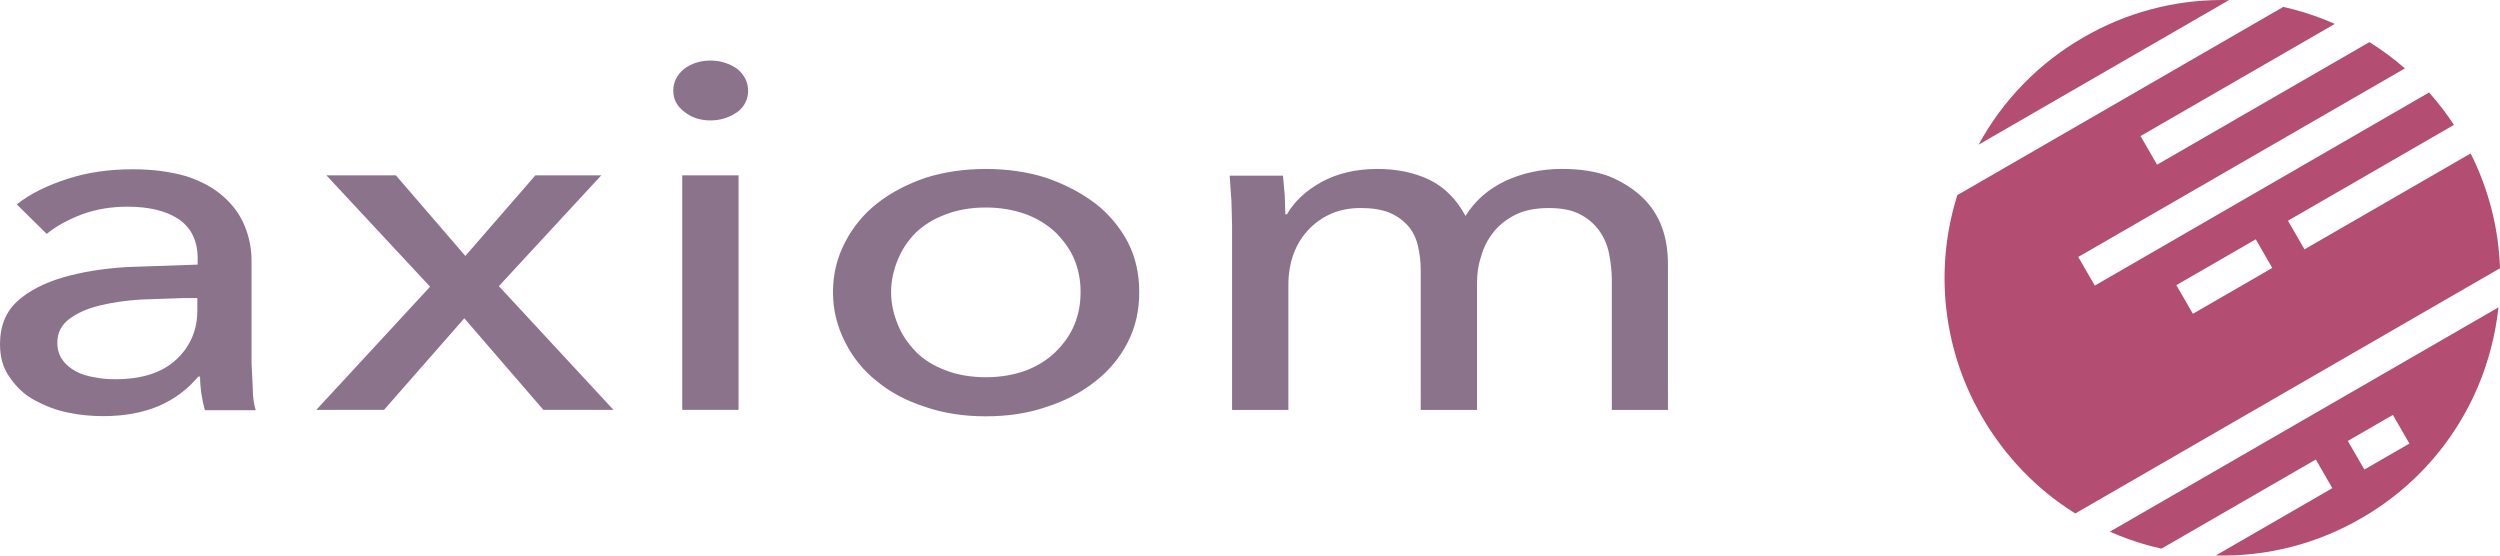
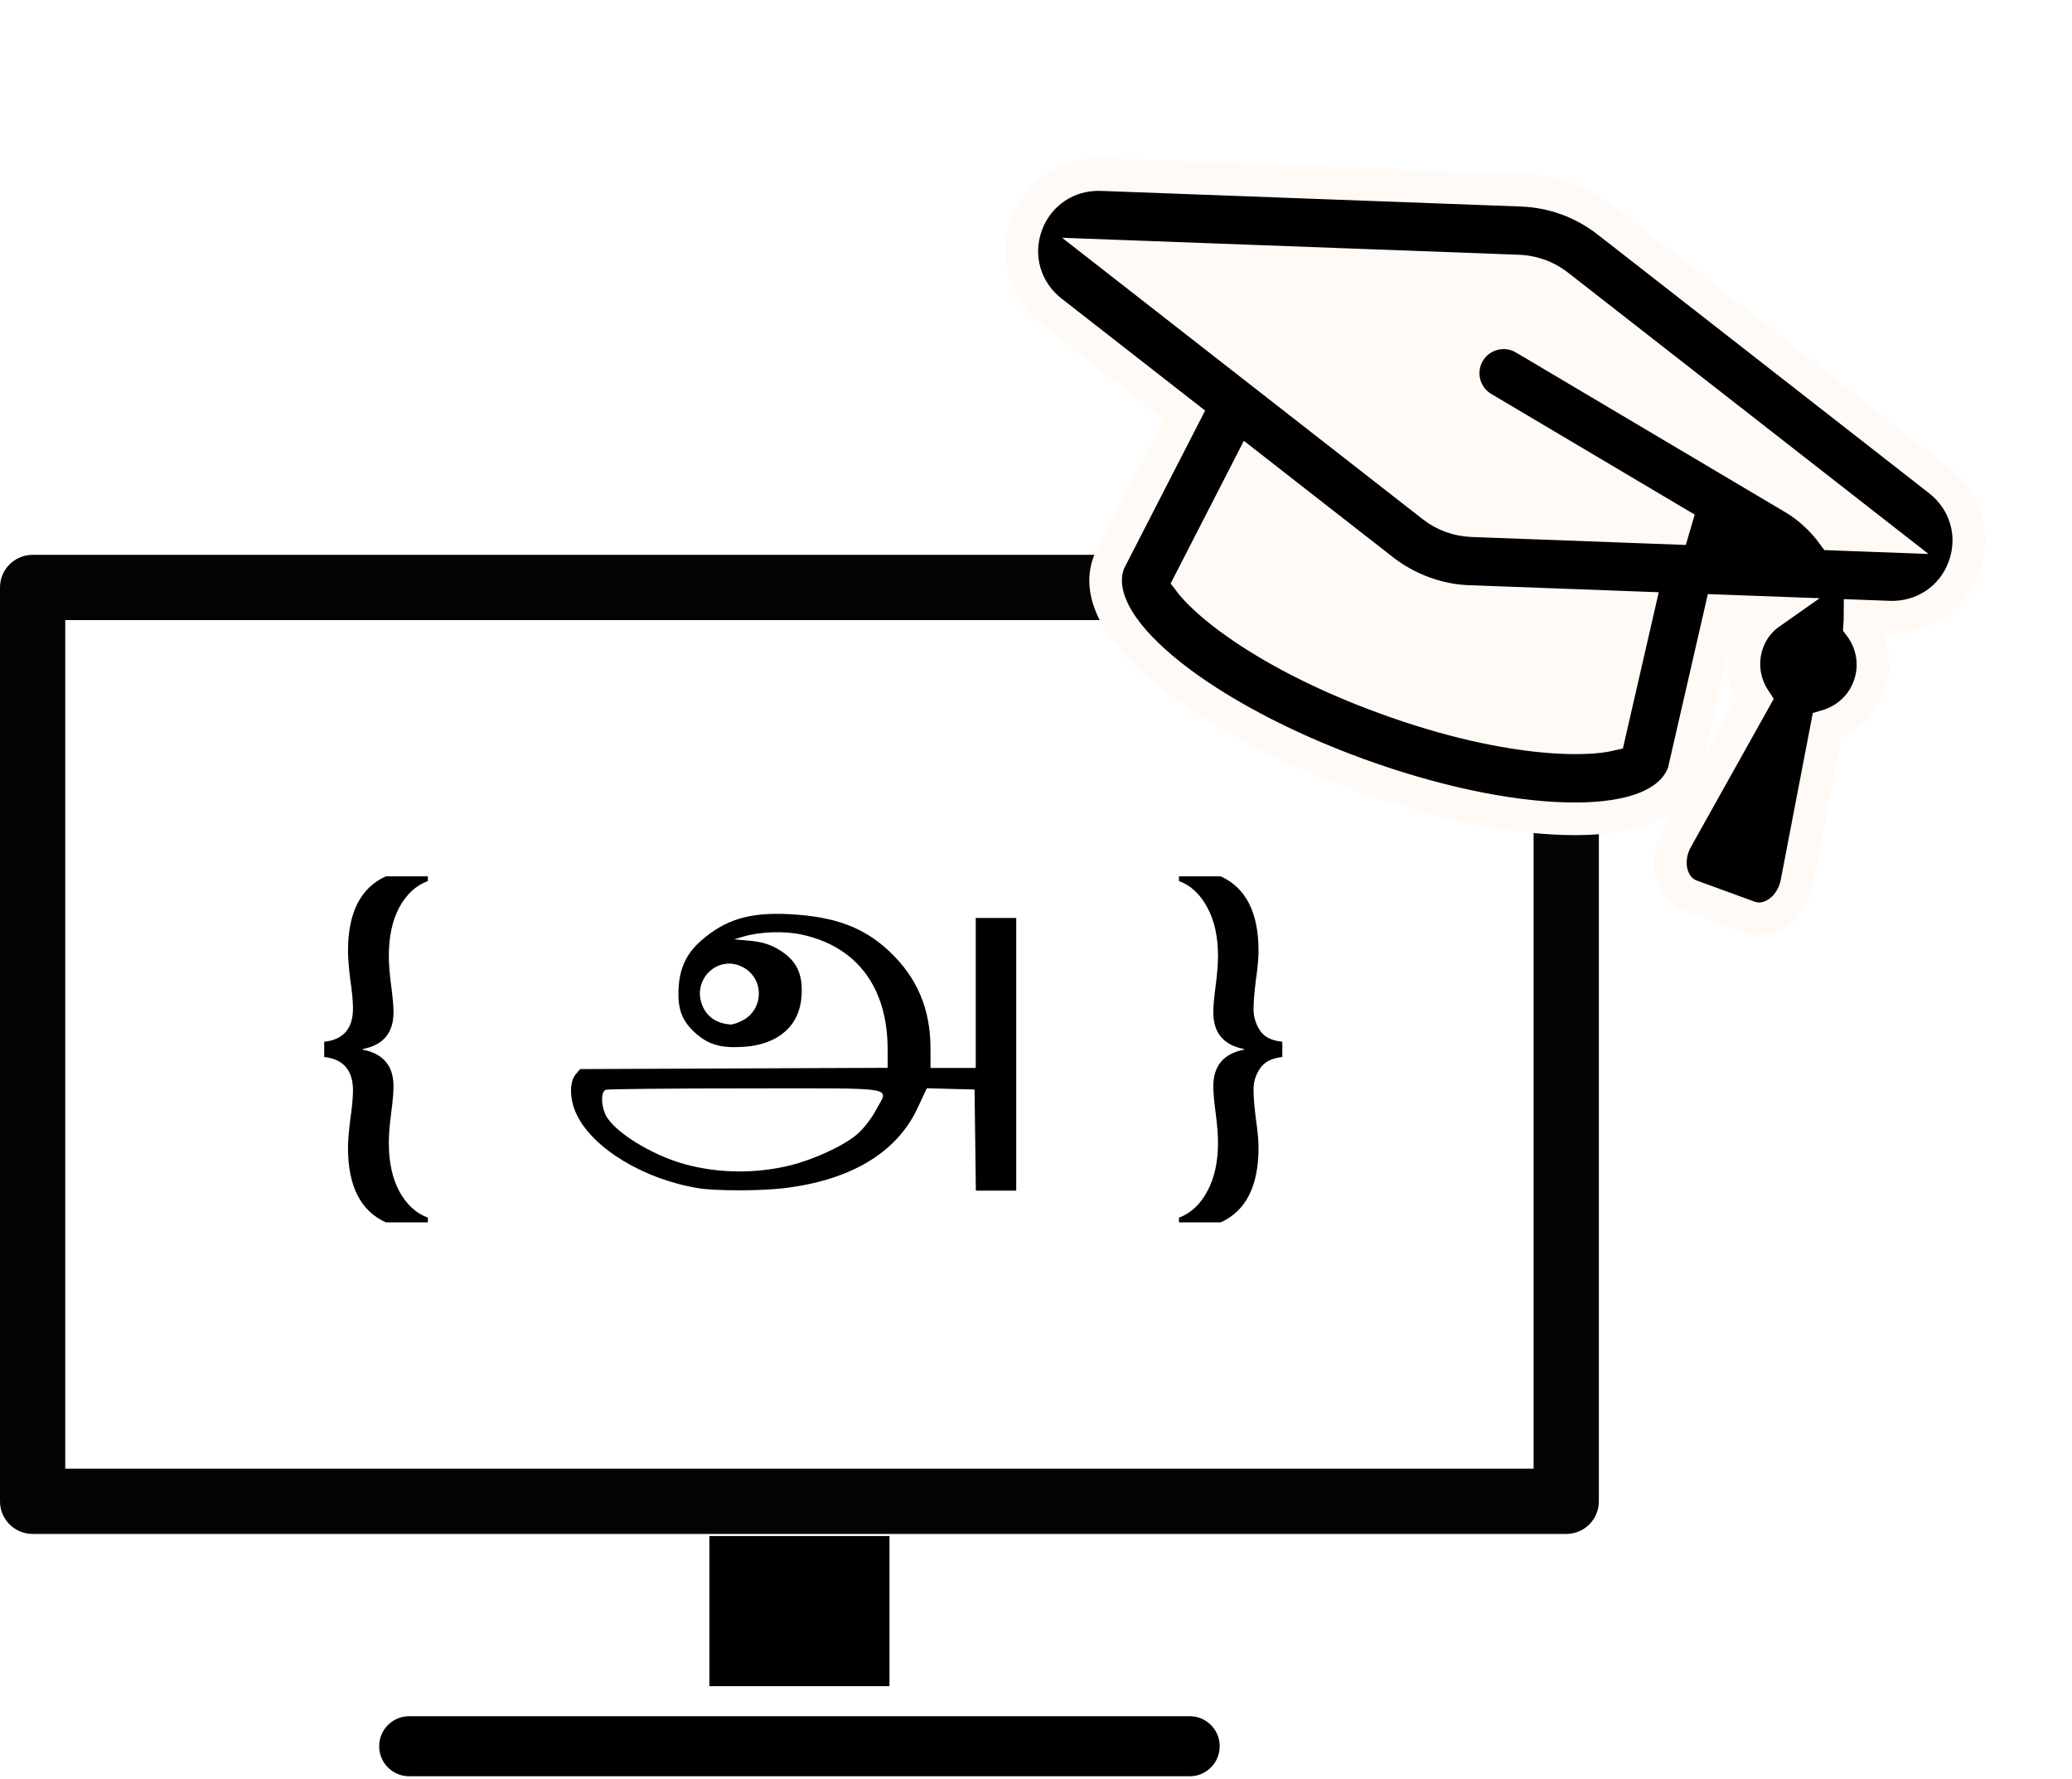
- <svg xmlns="http://www.w3.org/2000/svg" viewBox="0 0 144 32" version="1.1">
-   <style type="text/css">
-   .mark{fill:#b34d71;}
-   .word{fill:#8b738c;}
- </style>
-   <path class="mark" d="M121.527 30.625c.75.33 1.533.608 2.34.824l.63.154 8.895-5.135.952 1.65-6.717 3.878a15.89 15.89 0 0 0 8.377-2.143c3.68-2.11 6.365-5.6 7.452-9.71.215-.8.367-1.616.457-2.44l-22.386 12.923zM142.3 8.843l-9.562 5.52-.952-1.65 9.562-5.52a16.19 16.19 0 0 0-1.433-1.866L120.66 16.45l-.953-1.65 18.815-10.86c-.64-.56-1.322-1.065-2.043-1.514l-12.232 7.06-.952-1.65 11.192-6.46c-.75-.33-1.533-.608-2.34-.824-.208-.056-.418-.107-.628-.155L112.74 11.24l-.18.622a15.88 15.88 0 0 0 1.597 12.135c1.333 2.3 3.178 4.208 5.38 5.578L144 15.45a15.87 15.87 0 0 0-1.69-6.609v.001zm-6.113 18.204l-.952-1.65 2.595-1.498.952 1.65-2.595 1.498zm-9.877-8.973l-.952-1.65 4.573-2.64.952 1.65-4.573 2.64zM127.982 0c-2.8.002-5.55.744-7.97 2.15a15.89 15.89 0 0 0-6.045 6.183L128.39.006 127.982 0z" />
-   <path class="word" d="M11.385 14.868c0-.998-.38-1.767-1.104-2.25s-1.725-.713-2.932-.713c-.932 0-1.794.142-2.588.427-.828.314-1.518.684-2.07 1.14l-1.725-1.7c.794-.627 1.794-1.112 2.967-1.482 1.138-.37 2.38-.54 3.726-.54 1.173 0 2.174.143 3.07.4.863.285 1.553.655 2.105 1.14s.966 1.026 1.242 1.68a5.27 5.27 0 0 1 .414 2.08v5.9l.07 1.425c0 .513.07.94.172 1.254H11.8c-.173-.655-.276-1.282-.276-1.938h-.103a6.06 6.06 0 0 1-2.243 1.68c-.93.4-2 .598-3.243.598-.655 0-1.3-.057-2-.2-.724-.142-1.346-.4-1.932-.712S.968 22.317.59 21.775C.172 21.224 0 20.568 0 19.8c0-1.026.345-1.853 1-2.45s1.553-1.055 2.622-1.368 2.3-.513 3.657-.598l4.105-.143v-.37zm-.793 2.3l-2.484.085c-.863.057-1.656.17-2.346.342-.724.17-1.3.428-1.76.77s-.7.798-.7 1.368c0 .4.104.74.3.998.172.256.45.485.76.656s.7.285 1.07.342c.38.085.794.114 1.208.114 1.518 0 2.7-.37 3.52-1.14.793-.74 1.207-1.68 1.207-2.822v-.712h-.793zm14.178-.658l-5.97-6.412h4.002l4.002 4.645 4.036-4.645h3.795l-5.9 6.384 6.6 7.125h-4.037l-4.554-5.273-4.623 5.273h-3.9l6.555-7.096zm17.77 7.098h-3.243V10.1h3.243v13.5zm.552-18.382a1.49 1.49 0 0 1-.621 1.226c-.45.314-.966.485-1.553.485s-1.104-.17-1.518-.513c-.414-.313-.62-.712-.62-1.197s.207-.912.62-1.254c.414-.314.93-.485 1.518-.485a2.64 2.64 0 0 1 1.553.485c.414.342.62.77.62 1.254zm22.528 11.6c0 1.055-.207 1.995-.656 2.88a6.71 6.71 0 0 1-1.863 2.252c-.828.656-1.76 1.14-2.83 1.482-1.07.37-2.243.54-3.485.54s-2.415-.17-3.485-.54c-1.07-.342-2-.826-2.794-1.482-.793-.627-1.38-1.368-1.828-2.25s-.7-1.824-.7-2.88.242-1.995.7-2.878a6.79 6.79 0 0 1 1.828-2.223c.794-.627 1.725-1.112 2.794-1.482 1.07-.342 2.243-.513 3.485-.513s2.415.17 3.485.513c1.07.37 2 .855 2.83 1.482a6.9 6.9 0 0 1 1.863 2.223c.45.883.656 1.824.656 2.878zm-3.38 0a4.81 4.81 0 0 0-.345-1.852c-.242-.598-.62-1.1-1.07-1.567a5.18 5.18 0 0 0-1.7-1.055c-.7-.257-1.483-.4-2.346-.4s-1.656.142-2.312.4c-.7.257-1.276.627-1.725 1.055-.448.456-.793.97-1.035 1.567s-.38 1.197-.38 1.852.138 1.254.38 1.853.587 1.1 1.035 1.567 1.035.826 1.725 1.083c.656.257 1.45.4 2.312.4s1.656-.142 2.346-.4c.656-.256 1.242-.627 1.7-1.083s.828-.97 1.07-1.567.345-1.197.345-1.853zm11.9-4.503c.414-.712 1.07-1.34 2-1.852.897-.484 1.967-.74 3.2-.74 1.104 0 2.105.2 3.002.627.862.428 1.552 1.112 2.07 2.08.552-.883 1.3-1.54 2.312-2.024 1-.456 2.07-.684 3.243-.684 1.07 0 1.966.143 2.725.428.76.313 1.38.713 1.897 1.197a4.52 4.52 0 0 1 1.14 1.738c.243.655.345 1.368.345 2.138v8.38H92.84v-7.495a7.74 7.74 0 0 0-.172-1.568 3.36 3.36 0 0 0-.587-1.31 3.15 3.15 0 0 0-1.104-.912c-.45-.228-1.035-.342-1.76-.342s-1.38.114-1.897.37-.966.598-1.276.998a3.74 3.74 0 0 0-.725 1.396c-.172.513-.242 1.026-.242 1.568v7.296h-3.243v-8.04a6.15 6.15 0 0 0-.173-1.454c-.103-.427-.3-.826-.586-1.14a3.02 3.02 0 0 0-1.07-.74c-.448-.17-.966-.256-1.62-.256-1.207 0-2.174.4-2.967 1.197-.794.826-1.208 1.9-1.208 3.25v7.182h-3.243V13.016l-.034-1.396-.104-1.5h3.07l.103 1.14.034 1.083h.104z" />
+ <svg xmlns="http://www.w3.org/2000/svg" viewBox="0 0 127 109" fill="none" class="h-14 sm:h-16 w-auto">
+   <path d="M24.12 66.572C24.12 66.944 24.072 67.49 23.976 68.21C23.88 68.93 23.832 69.536 23.832 70.028C23.832 71.216 24.048 72.212 24.48 73.016C24.924 73.82 25.506 74.354 26.226 74.618V74.906H23.652C22.104 74.21 21.33 72.686 21.33 70.334C21.33 69.902 21.378 69.314 21.474 68.57C21.582 67.814 21.636 67.232 21.636 66.824C21.636 65.588 21.048 64.904 19.872 64.772V63.836C21.048 63.716 21.636 63.032 21.636 61.784C21.636 61.376 21.582 60.8 21.474 60.056C21.378 59.3 21.33 58.706 21.33 58.274C21.33 55.922 22.104 54.398 23.652 53.702H26.226V53.99C25.506 54.254 24.924 54.788 24.48 55.592C24.048 56.396 23.832 57.392 23.832 58.58C23.832 59.072 23.88 59.678 23.976 60.398C24.072 61.118 24.12 61.664 24.12 62.036C24.12 63.296 23.49 64.046 22.23 64.286V64.322C23.49 64.562 24.12 65.312 24.12 66.572ZM74.368 62.036C74.368 61.664 74.416 61.118 74.512 60.398C74.608 59.678 74.656 59.072 74.656 58.58C74.656 57.392 74.434 56.396 73.99 55.592C73.558 54.788 72.982 54.254 72.262 53.99V53.702H74.818C76.366 54.398 77.14 55.922 77.14 58.274C77.14 58.706 77.086 59.3 76.978 60.056C76.882 60.8 76.834 61.4 76.834 61.856C76.834 62.312 76.966 62.744 77.23 63.152C77.494 63.548 77.95 63.776 78.598 63.836V64.772C77.95 64.844 77.494 65.078 77.23 65.474C76.966 65.87 76.834 66.296 76.834 66.752C76.834 67.208 76.882 67.814 76.978 68.57C77.086 69.314 77.14 69.902 77.14 70.334C77.14 72.686 76.366 74.21 74.818 74.906H72.262V74.618C72.982 74.354 73.558 73.82 73.99 73.016C74.434 72.212 74.656 71.216 74.656 70.028C74.656 69.536 74.608 68.93 74.512 68.21C74.416 67.49 74.368 66.944 74.368 66.572C74.368 65.312 74.998 64.562 76.258 64.322V64.286C74.998 64.046 74.368 63.296 74.368 62.036Z" fill="currentColor" />
+   <path d="M42.832 72.817C39.499 72.283 36.371 70.4 35.354 68.317C34.912 67.411 34.88 66.315 35.281 65.842L35.56 65.513L44.984 65.474L54.409 65.436L54.406 64.291C54.398 60.524 52.546 58.035 49.194 57.282C48.118 57.04 46.603 57.085 45.581 57.389L44.997 57.563L45.961 57.649C46.621 57.708 47.134 57.852 47.591 58.108C48.796 58.782 49.226 59.606 49.129 61.056C49.009 62.855 47.711 63.999 45.623 64.147C44.227 64.246 43.452 64.034 42.657 63.335C41.803 62.584 41.52 61.841 41.593 60.544C41.661 59.318 42.082 58.428 42.958 57.658C44.449 56.346 45.924 55.898 48.353 56.019C51.179 56.16 52.974 56.832 54.556 58.341C56.224 59.932 57.029 61.844 57.033 64.225L57.035 65.444H58.421H59.807V60.849V56.253H61.048H62.288V64.608V72.963H61.05H59.813L59.774 69.865L59.734 66.766L58.271 66.727L56.808 66.688L56.236 67.911C54.953 70.651 52.121 72.337 47.992 72.819C46.574 72.984 43.87 72.983 42.832 72.817L42.832 72.817ZM48.373 71.428C49.899 71.058 51.757 70.195 52.572 69.478C52.936 69.158 53.432 68.516 53.675 68.053C54.462 66.55 55.318 66.697 45.739 66.697C41.131 66.697 37.257 66.735 37.13 66.781C36.841 66.887 36.824 67.647 37.097 68.272C37.548 69.302 39.906 70.78 42.012 71.353C44.029 71.902 46.307 71.929 48.373 71.428ZM45.499 62.543C46.799 61.878 46.862 60.04 45.61 59.311C44.022 58.387 42.283 60.091 43.113 61.759C43.419 62.376 43.987 62.724 44.781 62.782C44.902 62.791 45.225 62.683 45.499 62.543V62.543Z" fill="currentColor" />
+   <mask id="path-3-inside-1" fill="#fffaf5">
+     <rect y="34" width="98" height="60" rx="2" />
+   </mask>
+   <rect y="34" width="98" height="60" rx="2" stroke="currentColor" stroke-width="8" mask="url(#path-3-inside-1)" />
+   <rect x="43.48" y="94.129" width="11.04" height="9.2" fill="currentColor" />
+   <rect x="23.24" y="105.169" width="51.52" height="3.68" rx="1.84" fill="currentColor" />
+   <path d="M66.747 13.551L95.2 14.628L118.182 33.25L116.612 35.003L103.274 34.498L100.504 47.271L82.732 44.973L69.971 36.595L75.79 24.47L64.877 16.126L66.747 13.551Z" fill="#fffaf5" />
+   <path d="M67.519 10.699L67.52 10.699L93.252 11.656L93.252 11.656C95.191 11.729 97.016 12.395 98.546 13.588L98.547 13.588L118.848 29.428L118.848 29.428C120.481 30.703 121.095 32.8 120.386 34.743C119.677 36.686 117.856 37.895 115.787 37.819L115.787 37.819L114.009 37.752C114.008 37.948 114 38.144 113.986 38.34C114.761 39.362 115.047 40.745 114.564 42.067C114.116 43.296 113.125 44.142 111.98 44.481L110.129 54.11L110.129 54.11C109.999 54.785 109.645 55.386 109.161 55.789C108.684 56.185 107.961 56.469 107.202 56.192L103.663 54.901C102.905 54.624 102.534 53.941 102.424 53.331C102.313 52.711 102.429 52.023 102.765 51.423C102.765 51.423 102.765 51.423 102.765 51.423C102.765 51.423 102.765 51.422 102.765 51.422L107.55 42.865C106.892 41.867 106.678 40.583 107.127 39.353C107.411 38.575 107.913 37.973 108.52 37.548L105.47 37.435L103.219 47.244L103.205 47.304L103.184 47.363C102.754 48.541 101.681 49.253 100.457 49.656C99.219 50.063 97.652 50.218 95.898 50.168C92.379 50.069 87.875 49.14 83.198 47.433C78.52 45.726 74.476 43.536 71.72 41.346C70.347 40.254 69.248 39.127 68.563 38.018C67.885 36.921 67.523 35.686 67.953 34.508L67.974 34.449L68.003 34.394L72.599 25.44L64.459 19.089C62.826 17.816 62.212 15.718 62.921 13.775C63.63 11.832 65.451 10.623 67.519 10.699ZM98.638 45.034L100.425 37.247L90.055 36.861L90.055 36.861C90.044 36.861 90.032 36.86 90.016 36.86C89.59 36.847 87.129 36.776 84.76 34.929L84.76 34.929L76.578 28.545L72.93 35.654C73.071 35.84 73.281 36.083 73.578 36.378C74.117 36.912 74.883 37.557 75.895 38.264C77.918 39.677 80.888 41.312 84.897 42.775C88.907 44.238 92.232 44.9 94.689 45.122C95.918 45.233 96.921 45.233 97.676 45.171C98.094 45.137 98.41 45.086 98.638 45.034ZM87.812 31.023L87.812 31.023C88.513 31.57 89.347 31.875 90.236 31.907L90.236 31.907L103.365 32.395L90.898 25.002C90.898 25.002 90.897 25.002 90.897 25.002C89.718 24.304 89.33 22.783 90.029 21.605C90.73 20.421 92.268 20.048 93.425 20.738C93.426 20.738 93.426 20.738 93.427 20.739L109.912 30.513C109.912 30.513 109.913 30.513 109.913 30.513C110.901 31.098 111.706 31.866 112.342 32.729L115.153 32.833L95.496 17.495C95.496 17.495 95.496 17.495 95.496 17.495C94.562 16.767 93.602 16.631 93.072 16.611C93.072 16.611 93.072 16.611 93.072 16.611L68.154 15.685L87.812 31.023ZM115.797 33.336L115.797 33.336L115.797 33.336Z" fill="currentColor" stroke="#fffaf5" stroke-width="2">
+   </path>
</svg>
